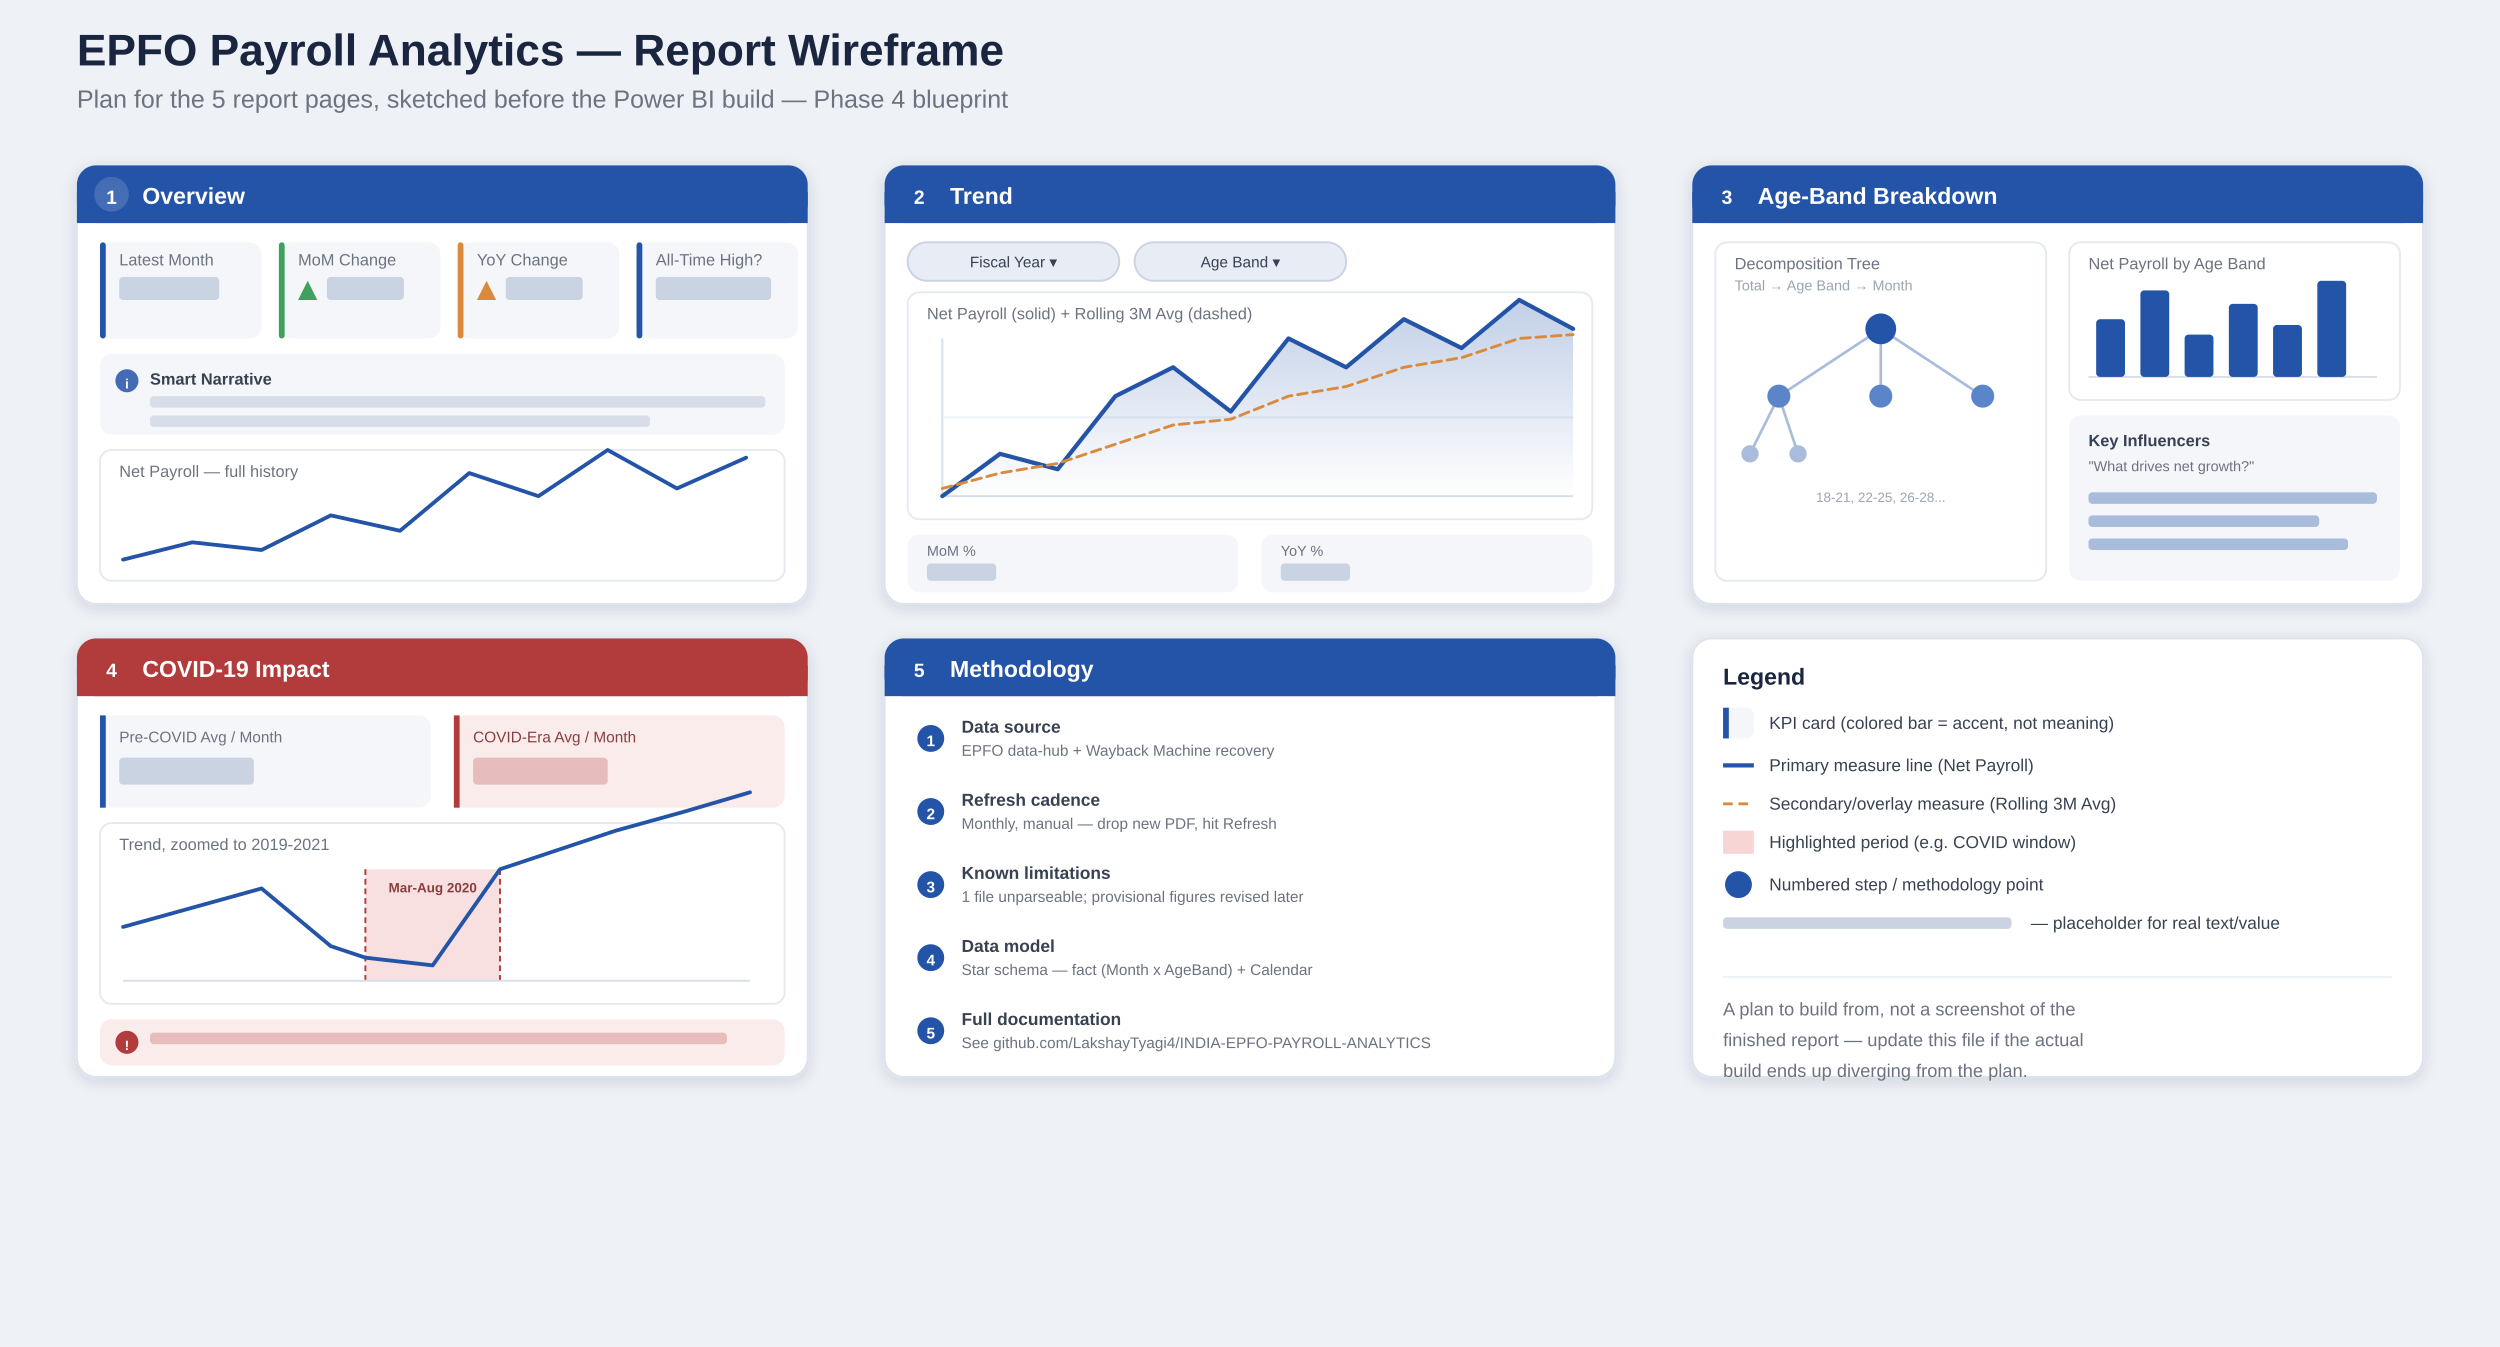
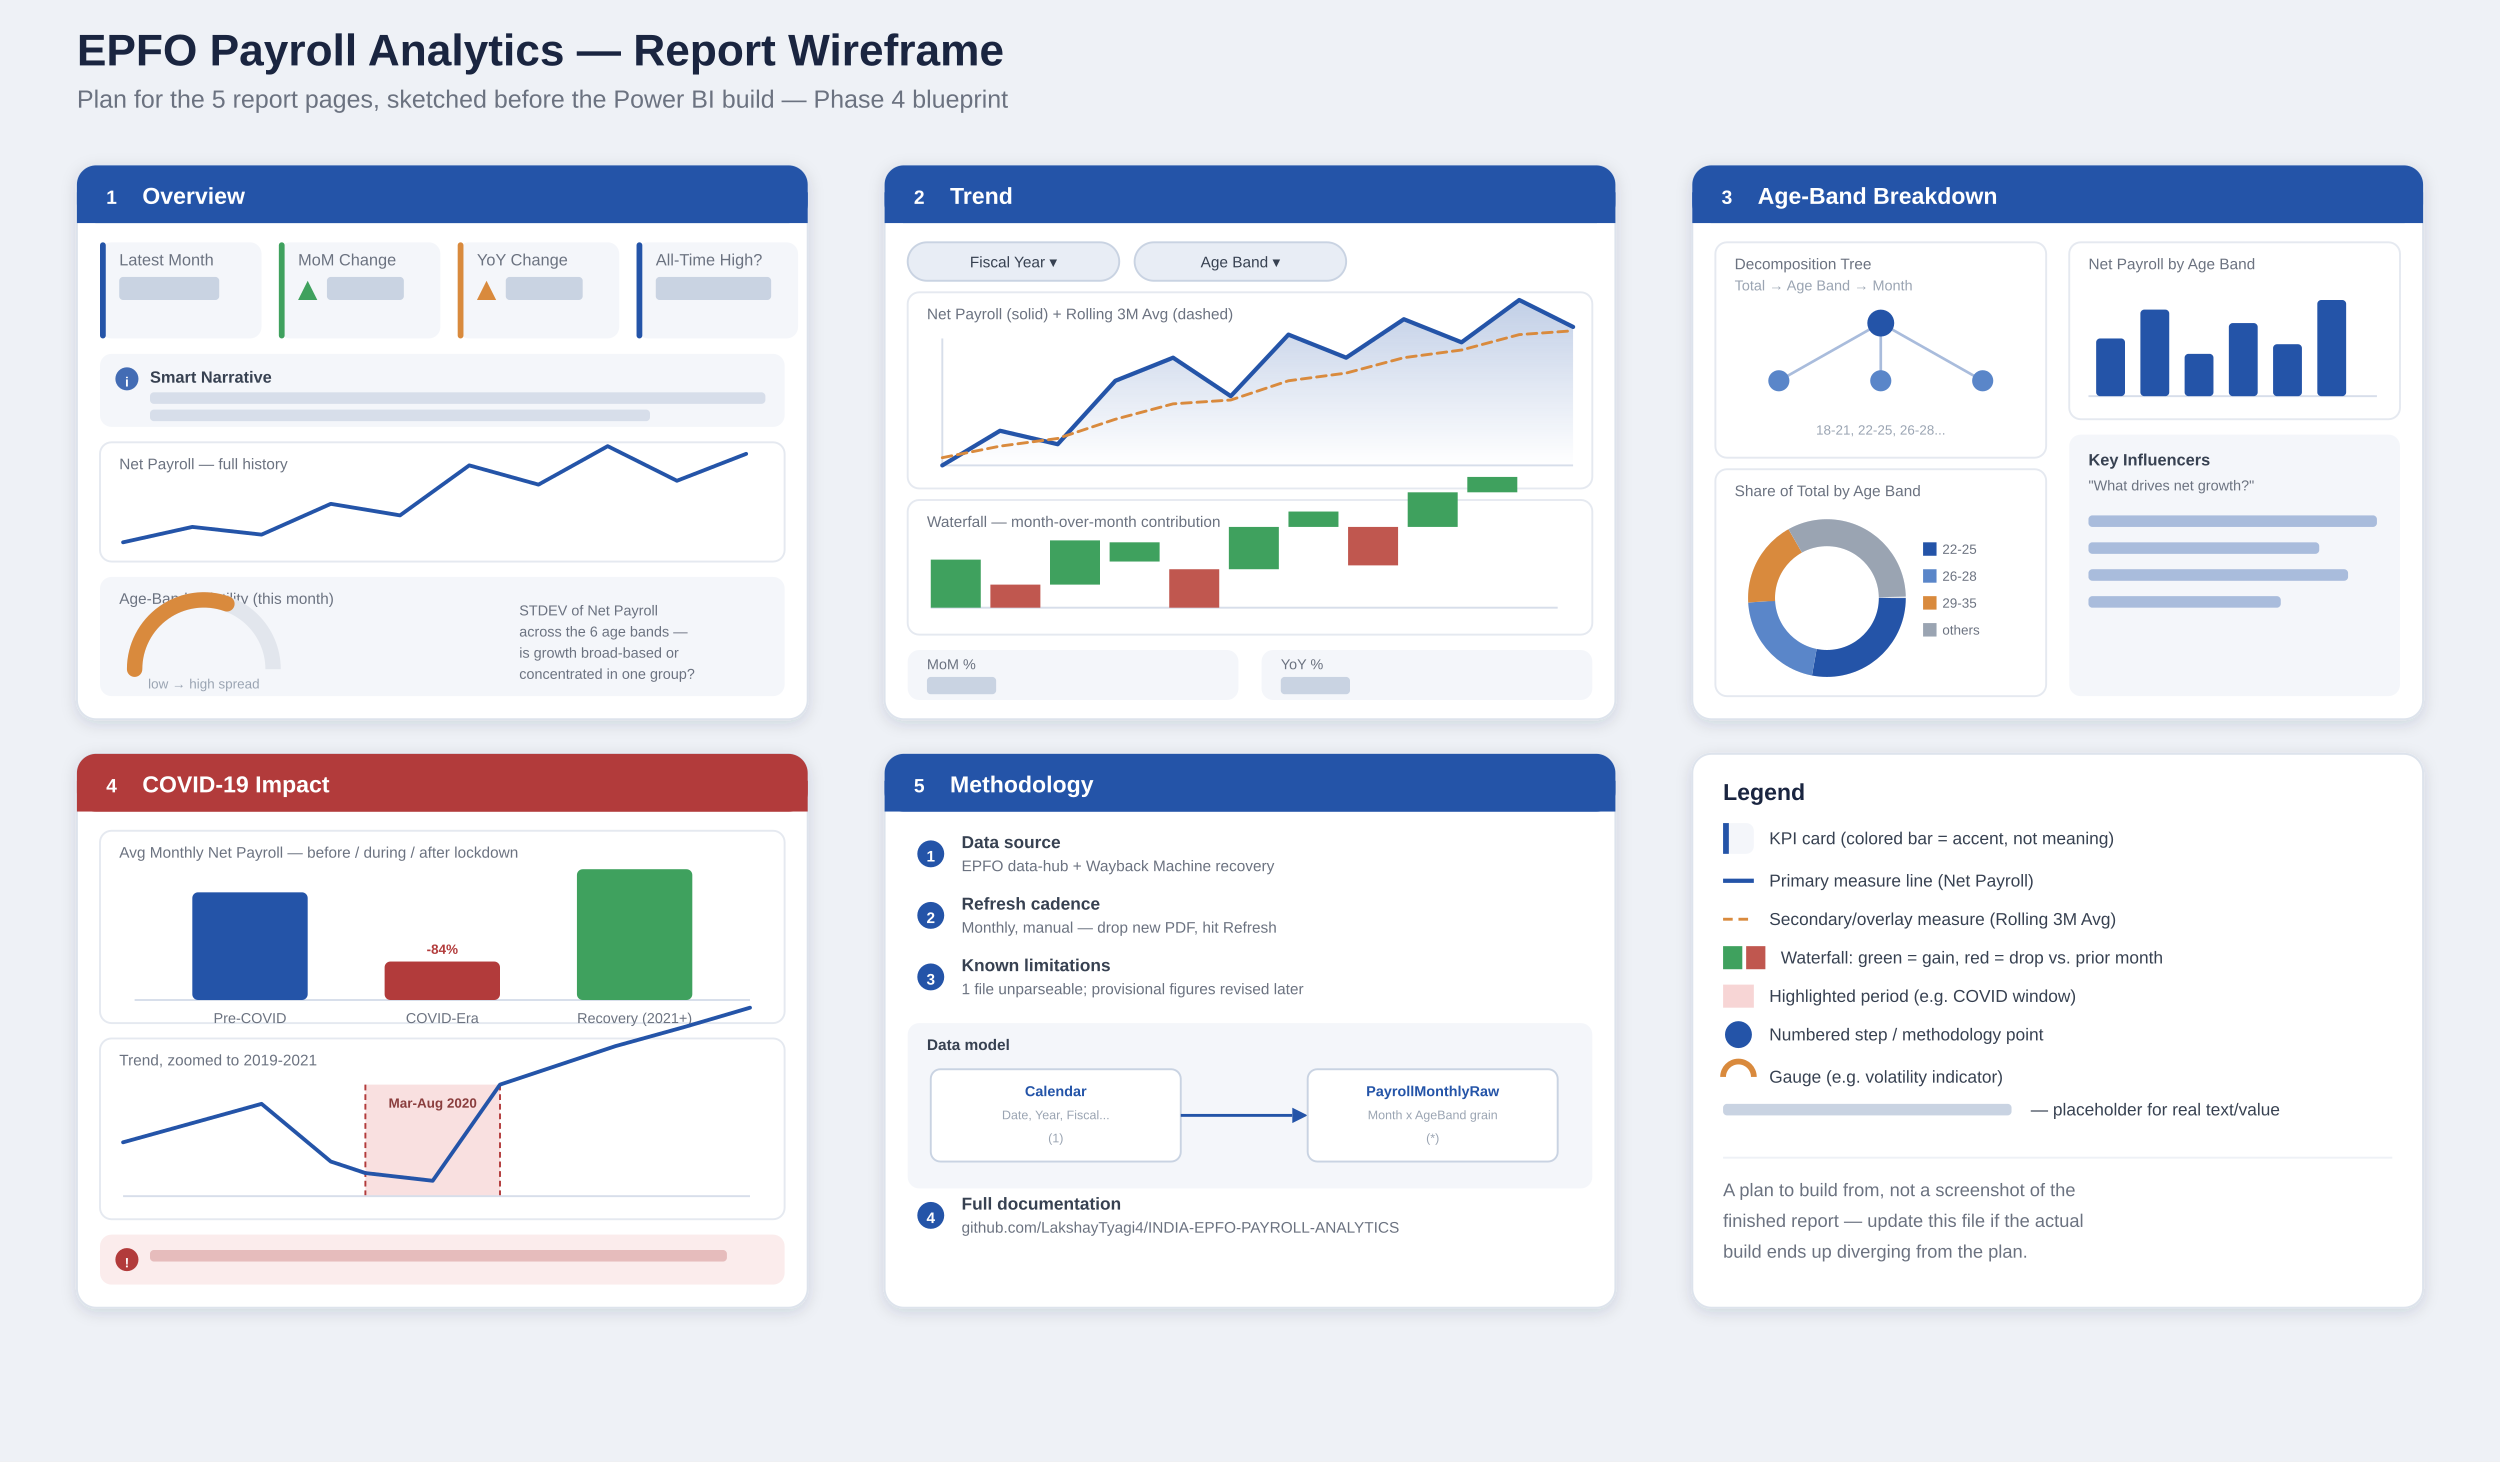
- <svg xmlns="http://www.w3.org/2000/svg" viewBox="0 0 1300 700" font-family="Segoe UI, Arial, sans-serif">
+ <svg xmlns="http://www.w3.org/2000/svg" viewBox="0 0 1300 760" font-family="Segoe UI, Arial, sans-serif">
  <defs>
    <filter id="cardShadow" x="-20%" y="-20%" width="140%" height="140%">
      <feDropShadow dx="0" dy="2" stdDeviation="4" flood-color="#1a2540" flood-opacity="0.14" />
    </filter>
    <linearGradient id="areaFill" x1="0" y1="0" x2="0" y2="1">
      <stop offset="0%" stop-color="#2454A8" stop-opacity="0.28" />
      <stop offset="100%" stop-color="#2454A8" stop-opacity="0" />
    </linearGradient>
  </defs>
-   <rect x="0" y="0" width="1300" height="700" fill="#eef1f6" />
+   <rect x="0" y="0" width="1300" height="760" fill="#eef1f6" />
  <text x="40" y="34" font-size="23" font-weight="700" fill="#1a2540">EPFO Payroll Analytics — Report Wireframe</text>
  <text x="40" y="56" font-size="13" fill="#6b7280">Plan for the 5 report pages, sketched before the Power BI build — Phase 4 blueprint</text>
  <g transform="translate(40,86)">
-     <rect x="0" y="0" width="380" height="228" rx="10" fill="#ffffff" stroke="#dde3ec" filter="url(#cardShadow)" />
-     <rect x="0" y="0" width="380" height="30" rx="10" fill="#2454A8" />
-     <rect x="0" y="14" width="380" height="16" fill="#2454A8" />
-     <circle cx="18" cy="15" r="9" fill="#ffffff" opacity="0.15" />
+     <rect x="0" y="0" width="380" height="288" rx="10" fill="#ffffff" stroke="#dde3ec" filter="url(#cardShadow)" />
+     <rect x="0" y="0" width="380" height="30" rx="10" fill="#2454A8" />
+     <rect x="0" y="14" width="380" height="16" fill="#2454A8" />
    <text x="18" y="20" font-size="10" font-weight="700" fill="#ffffff" text-anchor="middle">1</text>
    <text x="34" y="20" font-size="12" font-weight="700" fill="#ffffff">Overview</text>
-     <g>
-       <rect x="12" y="40" width="84" height="50" rx="6" fill="#f4f6fa" />
-       <rect x="12" y="40" width="3" height="50" rx="1.5" fill="#2454A8" />
-       <rect x="105" y="40" width="84" height="50" rx="6" fill="#f4f6fa" />
-       <rect x="105" y="40" width="3" height="50" rx="1.5" fill="#3fa15e" />
-       <rect x="198" y="40" width="84" height="50" rx="6" fill="#f4f6fa" />
-       <rect x="198" y="40" width="3" height="50" rx="1.5" fill="#d98a3d" />
-       <rect x="291" y="40" width="84" height="50" rx="6" fill="#f4f6fa" />
-       <rect x="291" y="40" width="3" height="50" rx="1.5" fill="#2454A8" />
-     </g>
+     <rect x="12" y="40" width="84" height="50" rx="6" fill="#f4f6fa" />
+     <rect x="12" y="40" width="3" height="50" rx="1.5" fill="#2454A8" />
+     <rect x="105" y="40" width="84" height="50" rx="6" fill="#f4f6fa" />
+     <rect x="105" y="40" width="3" height="50" rx="1.5" fill="#3fa15e" />
+     <rect x="198" y="40" width="84" height="50" rx="6" fill="#f4f6fa" />
+     <rect x="198" y="40" width="3" height="50" rx="1.5" fill="#d98a3d" />
+     <rect x="291" y="40" width="84" height="50" rx="6" fill="#f4f6fa" />
+     <rect x="291" y="40" width="3" height="50" rx="1.5" fill="#2454A8" />
    <g font-size="8.5" fill="#6b7280">
      <text x="22" y="52">Latest Month</text>
      <rect x="22" y="58" width="52" height="12" rx="2" fill="#c9d3e2" />
      <text x="115" y="52">MoM Change</text>
      <g transform="translate(115,60)">
        <polygon points="0,10 5,0 10,10" fill="#3fa15e" />
      </g>
      <rect x="130" y="58" width="40" height="12" rx="2" fill="#c9d3e2" />
      <text x="208" y="52">YoY Change</text>
      <g transform="translate(208,60)">
        <polygon points="0,10 5,0 10,10" fill="#d98a3d" />
      </g>
      <rect x="223" y="58" width="40" height="12" rx="2" fill="#c9d3e2" />
      <text x="301" y="52">All-Time High?</text>
      <rect x="301" y="58" width="60" height="12" rx="2" fill="#c9d3e2" />
    </g>
-     <rect x="12" y="98" width="356" height="42" rx="6" fill="#f4f6fa" />
-     <circle cx="26" cy="112" r="6" fill="#2454A8" opacity="0.85" />
-     <text x="26" y="116" font-size="7" fill="#ffffff" text-anchor="middle" font-weight="700">i</text>
-     <text x="38" y="114" font-size="8.5" fill="#374151" font-weight="600">Smart Narrative</text>
-     <rect x="38" y="120" width="320" height="6" rx="2" fill="#d7deea" />
-     <rect x="38" y="130" width="260" height="6" rx="2" fill="#d7deea" />
-     <rect x="12" y="148" width="356" height="68" rx="6" fill="#ffffff" stroke="#e5e9f0" />
-     <text x="22" y="162" font-size="8.5" fill="#6b7280">Net Payroll — full history</text>
-     <polyline points="24,205 60,196 96,200 132,182 168,190 204,160 240,172 276,148 312,168 348,152" fill="none" stroke="#2454A8" stroke-width="2" stroke-linecap="round" stroke-linejoin="round" />
+     <rect x="12" y="98" width="356" height="38" rx="6" fill="#f4f6fa" />
+     <circle cx="26" cy="111" r="6" fill="#2454A8" opacity="0.85" />
+     <text x="26" y="115" font-size="7" fill="#ffffff" text-anchor="middle" font-weight="700">i</text>
+     <text x="38" y="113" font-size="8.5" fill="#374151" font-weight="600">Smart Narrative</text>
+     <rect x="38" y="118" width="320" height="6" rx="2" fill="#d7deea" />
+     <rect x="38" y="127" width="260" height="6" rx="2" fill="#d7deea" />
+     <rect x="12" y="144" width="356" height="62" rx="6" fill="#ffffff" stroke="#e5e9f0" />
+     <text x="22" y="158" font-size="8" fill="#6b7280">Net Payroll — full history</text>
+     <polyline points="24,196 60,188 96,192 132,176 168,182 204,156 240,166 276,146 312,164 348,150" fill="none" stroke="#2454A8" stroke-width="2" stroke-linecap="round" stroke-linejoin="round" />
+     <rect x="12" y="214" width="356" height="62" rx="6" fill="#f4f6fa" />
+     <text x="22" y="228" font-size="8" fill="#6b7280">Age-Band Volatility (this month)</text>
+     <g transform="translate(66,262)">
+       <path d="M -36,0 A 36,36 0 0 1 36,0" fill="none" stroke="#e2e6ed" stroke-width="8" />
+       <path d="M -36,0 A 36,36 0 0 1 12,-34" fill="none" stroke="#d98a3d" stroke-width="8" stroke-linecap="round" />
+       <circle cx="12" cy="-34" r="3.5" fill="#d98a3d" />
+     </g>
+     <text x="66" y="272" font-size="7" fill="#9aa4b2" text-anchor="middle">low → high spread</text>
+     <text x="230" y="234" font-size="7.5" fill="#6b7280">STDEV of Net Payroll</text>
+     <text x="230" y="245" font-size="7.5" fill="#6b7280">across the 6 age bands —</text>
+     <text x="230" y="256" font-size="7.5" fill="#6b7280">is growth broad-based or</text>
+     <text x="230" y="267" font-size="7.5" fill="#6b7280">concentrated in one group?</text>
  </g>
  <g transform="translate(460,86)">
-     <rect x="0" y="0" width="380" height="228" rx="10" fill="#ffffff" stroke="#dde3ec" filter="url(#cardShadow)" />
+     <rect x="0" y="0" width="380" height="288" rx="10" fill="#ffffff" stroke="#dde3ec" filter="url(#cardShadow)" />
    <rect x="0" y="0" width="380" height="30" rx="10" fill="#2454A8" />
    <rect x="0" y="14" width="380" height="16" fill="#2454A8" />
    <text x="18" y="20" font-size="10" font-weight="700" fill="#ffffff" text-anchor="middle">2</text>
    <text x="34" y="20" font-size="12" font-weight="700" fill="#ffffff">Trend</text>
    <rect x="12" y="40" width="110" height="20" rx="10" fill="#e8edf5" stroke="#c9d3e2" />
    <text x="67" y="53" font-size="8" fill="#374151" text-anchor="middle">Fiscal Year ▾</text>
    <rect x="130" y="40" width="110" height="20" rx="10" fill="#e8edf5" stroke="#c9d3e2" />
    <text x="185" y="53" font-size="8" fill="#374151" text-anchor="middle">Age Band ▾</text>
-     <rect x="12" y="66" width="356" height="118" rx="6" fill="#ffffff" stroke="#e5e9f0" />
-     <text x="22" y="80" font-size="8.5" fill="#6b7280">Net Payroll (solid) + Rolling 3M Avg (dashed)</text>
-     <line x1="30" y1="90" x2="30" y2="172" stroke="#d7deea" />
-     <line x1="30" y1="172" x2="358" y2="172" stroke="#d7deea" />
-     <line x1="30" y1="131" x2="358" y2="131" stroke="#eef1f6" />
-     <polygon points="30,172 60,150 90,158 120,120 150,105 180,128 210,90 240,105 270,80 300,95 330,70 358,85 358,172" fill="url(#areaFill)" />
-     <polyline points="30,172 60,150 90,158 120,120 150,105 180,128 210,90 240,105 270,80 300,95 330,70 358,85" fill="none" stroke="#2454A8" stroke-width="2.2" stroke-linecap="round" stroke-linejoin="round" />
-     <polyline points="30,168 60,160 90,155 120,145 150,135 180,132 210,120 240,115 270,105 300,100 330,90 358,88" fill="none" stroke="#d98a3d" stroke-width="1.5" stroke-dasharray="5,3" stroke-linecap="round" />
-     <rect x="12" y="192" width="172" height="30" rx="6" fill="#f4f6fa" />
-     <text x="22" y="203" font-size="7.5" fill="#6b7280">MoM %</text>
-     <rect x="22" y="207" width="36" height="9" rx="2" fill="#c9d3e2" />
-     <rect x="196" y="192" width="172" height="30" rx="6" fill="#f4f6fa" />
-     <text x="206" y="203" font-size="7.5" fill="#6b7280">YoY %</text>
-     <rect x="206" y="207" width="36" height="9" rx="2" fill="#c9d3e2" />
+     <rect x="12" y="66" width="356" height="102" rx="6" fill="#ffffff" stroke="#e5e9f0" />
+     <text x="22" y="80" font-size="8" fill="#6b7280">Net Payroll (solid) + Rolling 3M Avg (dashed)</text>
+     <line x1="30" y1="90" x2="30" y2="156" stroke="#d7deea" />
+     <line x1="30" y1="156" x2="358" y2="156" stroke="#d7deea" />
+     <polygon points="30,156 60,138 90,145 120,112 150,100 180,120 210,88 240,100 270,80 300,92 330,70 358,84 358,156" fill="url(#areaFill)" />
+     <polyline points="30,156 60,138 90,145 120,112 150,100 180,120 210,88 240,100 270,80 300,92 330,70 358,84" fill="none" stroke="#2454A8" stroke-width="2.2" stroke-linecap="round" stroke-linejoin="round" />
+     <polyline points="30,152 60,146 90,142 120,132 150,124 180,122 210,112 240,108 270,100 300,96 330,88 358,86" fill="none" stroke="#d98a3d" stroke-width="1.5" stroke-dasharray="5,3" stroke-linecap="round" />
+     <rect x="12" y="174" width="356" height="70" rx="6" fill="#ffffff" stroke="#e5e9f0" />
+     <text x="22" y="188" font-size="8" fill="#6b7280">Waterfall — month-over-month contribution</text>
+     <line x1="24" y1="230" x2="350" y2="230" stroke="#d7deea" />
+     <g>
+       <rect x="24" y="205" width="26" height="25" fill="#3fa15e" />
+       <rect x="55" y="218" width="26" height="12" fill="#c0574f" />
+       <rect x="86" y="195" width="26" height="23" fill="#3fa15e" />
+       <rect x="117" y="196" width="26" height="10" fill="#3fa15e" />
+       <rect x="148" y="210" width="26" height="20" fill="#c0574f" />
+       <rect x="179" y="188" width="26" height="22" fill="#3fa15e" />
+       <rect x="210" y="180" width="26" height="8" fill="#3fa15e" />
+       <rect x="241" y="188" width="26" height="20" fill="#c0574f" />
+       <rect x="272" y="170" width="26" height="18" fill="#3fa15e" />
+       <rect x="303" y="162" width="26" height="8" fill="#3fa15e" />
+     </g>
+     <rect x="12" y="252" width="172" height="26" rx="6" fill="#f4f6fa" />
+     <text x="22" y="262" font-size="7.5" fill="#6b7280">MoM %</text>
+     <rect x="22" y="266" width="36" height="9" rx="2" fill="#c9d3e2" />
+     <rect x="196" y="252" width="172" height="26" rx="6" fill="#f4f6fa" />
+     <text x="206" y="262" font-size="7.5" fill="#6b7280">YoY %</text>
+     <rect x="206" y="266" width="36" height="9" rx="2" fill="#c9d3e2" />
  </g>
  <g transform="translate(880,86)">
-     <rect x="0" y="0" width="380" height="228" rx="10" fill="#ffffff" stroke="#dde3ec" filter="url(#cardShadow)" />
+     <rect x="0" y="0" width="380" height="288" rx="10" fill="#ffffff" stroke="#dde3ec" filter="url(#cardShadow)" />
    <rect x="0" y="0" width="380" height="30" rx="10" fill="#2454A8" />
    <rect x="0" y="14" width="380" height="16" fill="#2454A8" />
    <text x="18" y="20" font-size="10" font-weight="700" fill="#ffffff" text-anchor="middle">3</text>
    <text x="34" y="20" font-size="12" font-weight="700" fill="#ffffff">Age-Band Breakdown</text>
-     <rect x="12" y="40" width="172" height="176" rx="6" fill="#ffffff" stroke="#e5e9f0" />
-     <text x="22" y="54" font-size="8.5" fill="#6b7280">Decomposition Tree</text>
+     <rect x="12" y="40" width="172" height="112" rx="6" fill="#ffffff" stroke="#e5e9f0" />
+     <text x="22" y="54" font-size="8" fill="#6b7280">Decomposition Tree</text>
    <text x="22" y="65" font-size="7.5" fill="#9aa4b2">Total → Age Band → Month</text>
    <g stroke="#a9bcdc" stroke-width="1.4" fill="none">
-       <line x1="98" y1="85" x2="45" y2="120" />
-       <line x1="98" y1="85" x2="98" y2="120" />
-       <line x1="98" y1="85" x2="151" y2="120" />
-       <line x1="45" y1="120" x2="30" y2="150" />
-       <line x1="45" y1="120" x2="55" y2="150" />
-     </g>
-     <circle cx="98" cy="85" r="8" fill="#2454A8" />
-     <circle cx="45" cy="120" r="6" fill="#5a86c9" />
-     <circle cx="98" cy="120" r="6" fill="#5a86c9" />
-     <circle cx="151" cy="120" r="6" fill="#5a86c9" />
-     <circle cx="30" cy="150" r="4.5" fill="#a9bcdc" />
-     <circle cx="55" cy="150" r="4.5" fill="#a9bcdc" />
-     <text x="98" y="175" font-size="7" fill="#9aa4b2" text-anchor="middle">18-21, 22-25, 26-28...</text>
-     <rect x="196" y="40" width="172" height="82" rx="6" fill="#ffffff" stroke="#e5e9f0" />
-     <text x="206" y="54" font-size="8.5" fill="#6b7280">Net Payroll by Age Band</text>
-     <line x1="206" y1="110" x2="356" y2="110" stroke="#d7deea" />
+       <line x1="98" y1="82" x2="45" y2="112" />
+       <line x1="98" y1="82" x2="98" y2="112" />
+       <line x1="98" y1="82" x2="151" y2="112" />
+     </g>
+     <circle cx="98" cy="82" r="7" fill="#2454A8" />
+     <circle cx="45" cy="112" r="5.5" fill="#5a86c9" />
+     <circle cx="98" cy="112" r="5.5" fill="#5a86c9" />
+     <circle cx="151" cy="112" r="5.5" fill="#5a86c9" />
+     <text x="98" y="140" font-size="7" fill="#9aa4b2" text-anchor="middle">18-21, 22-25, 26-28...</text>
+     <rect x="12" y="158" width="172" height="118" rx="6" fill="#ffffff" stroke="#e5e9f0" />
+     <text x="22" y="172" font-size="8" fill="#6b7280">Share of Total by Age Band</text>
+     <g transform="translate(70,225)">
+       <circle r="34" fill="none" stroke="#e2e6ed" stroke-width="14" />
+       <circle r="34" fill="none" stroke="#2454A8" stroke-width="14" stroke-dasharray="60 154" stroke-dashoffset="0" />
+       <circle r="34" fill="none" stroke="#5a86c9" stroke-width="14" stroke-dasharray="45 169" stroke-dashoffset="-60" />
+       <circle r="34" fill="none" stroke="#d98a3d" stroke-width="14" stroke-dasharray="38 176" stroke-dashoffset="-105" />
+       <circle r="34" fill="none" stroke="#9aa4b2" stroke-width="14" stroke-dasharray="70 144" stroke-dashoffset="-143" />
+     </g>
+     <g font-size="7" fill="#6b7280">
+       <rect x="120" y="196" width="7" height="7" fill="#2454A8" />
+       <text x="130" y="202">22-25</text>
+       <rect x="120" y="210" width="7" height="7" fill="#5a86c9" />
+       <text x="130" y="216">26-28</text>
+       <rect x="120" y="224" width="7" height="7" fill="#d98a3d" />
+       <text x="130" y="230">29-35</text>
+       <rect x="120" y="238" width="7" height="7" fill="#9aa4b2" />
+       <text x="130" y="244">others</text>
+     </g>
+     <rect x="196" y="40" width="172" height="92" rx="6" fill="#ffffff" stroke="#e5e9f0" />
+     <text x="206" y="54" font-size="8" fill="#6b7280">Net Payroll by Age Band</text>
+     <line x1="206" y1="120" x2="356" y2="120" stroke="#d7deea" />
    <g fill="#2454A8">
-       <rect x="210" y="80" width="15" height="30" rx="2" />
-       <rect x="233" y="65" width="15" height="45" rx="2" />
-       <rect x="256" y="88" width="15" height="22" rx="2" />
-       <rect x="279" y="72" width="15" height="38" rx="2" />
-       <rect x="302" y="83" width="15" height="27" rx="2" />
-       <rect x="325" y="60" width="15" height="50" rx="2" />
-     </g>
-     <rect x="196" y="130" width="172" height="86" rx="6" fill="#f4f6fa" />
-     <text x="206" y="146" font-size="8.5" fill="#374151" font-weight="600">Key Influencers</text>
-     <text x="206" y="159" font-size="7.5" fill="#6b7280">"What drives net growth?"</text>
+       <rect x="210" y="90" width="15" height="30" rx="2" />
+       <rect x="233" y="75" width="15" height="45" rx="2" />
+       <rect x="256" y="98" width="15" height="22" rx="2" />
+       <rect x="279" y="82" width="15" height="38" rx="2" />
+       <rect x="302" y="93" width="15" height="27" rx="2" />
+       <rect x="325" y="70" width="15" height="50" rx="2" />
+     </g>
+     <rect x="196" y="140" width="172" height="136" rx="6" fill="#f4f6fa" />
+     <text x="206" y="156" font-size="8.5" fill="#374151" font-weight="600">Key Influencers</text>
+     <text x="206" y="169" font-size="7.5" fill="#6b7280">"What drives net growth?"</text>
    <g fill="#a9bcdc">
-       <rect x="206" y="170" width="150" height="6" rx="2" />
-       <rect x="206" y="182" width="120" height="6" rx="2" />
-       <rect x="206" y="194" width="135" height="6" rx="2" />
-     </g>
-   </g>
-   <g transform="translate(40,332)">
-     <rect x="0" y="0" width="380" height="228" rx="10" fill="#ffffff" stroke="#dde3ec" filter="url(#cardShadow)" />
+       <rect x="206" y="182" width="150" height="6" rx="2" />
+       <rect x="206" y="196" width="120" height="6" rx="2" />
+       <rect x="206" y="210" width="135" height="6" rx="2" />
+       <rect x="206" y="224" width="100" height="6" rx="2" />
+     </g>
+   </g>
+   <g transform="translate(40,392)">
+     <rect x="0" y="0" width="380" height="288" rx="10" fill="#ffffff" stroke="#dde3ec" filter="url(#cardShadow)" />
    <rect x="0" y="0" width="380" height="30" rx="10" fill="#b23b3b" />
    <rect x="0" y="14" width="380" height="16" fill="#b23b3b" />
    <text x="18" y="20" font-size="10" font-weight="700" fill="#ffffff" text-anchor="middle">4</text>
    <text x="34" y="20" font-size="12" font-weight="700" fill="#ffffff">COVID-19 Impact</text>
-     <rect x="12" y="40" width="172" height="48" rx="6" fill="#f4f6fa" />
-     <rect x="12" y="40" width="3" height="48" fill="#2454A8" />
-     <text x="22" y="54" font-size="8" fill="#6b7280">Pre-COVID Avg / Month</text>
-     <rect x="22" y="62" width="70" height="14" rx="2" fill="#c9d3e2" />
-     <rect x="196" y="40" width="172" height="48" rx="6" fill="#fbecec" />
-     <rect x="196" y="40" width="3" height="48" fill="#b23b3b" />
-     <text x="206" y="54" font-size="8" fill="#8a3d3d">COVID-Era Avg / Month</text>
-     <rect x="206" y="62" width="70" height="14" rx="2" fill="#e6bcbc" />
-     <rect x="12" y="96" width="356" height="94" rx="6" fill="#ffffff" stroke="#e5e9f0" />
-     <text x="22" y="110" font-size="8.5" fill="#6b7280">Trend, zoomed to 2019-2021</text>
-     <rect x="150" y="120" width="70" height="58" fill="#e57373" opacity="0.22" />
-     <line x1="150" y1="120" x2="150" y2="178" stroke="#b23b3b" stroke-dasharray="3,2" />
-     <line x1="220" y1="120" x2="220" y2="178" stroke="#b23b3b" stroke-dasharray="3,2" />
-     <text x="185" y="132" font-size="7" fill="#8a3d3d" text-anchor="middle" font-weight="600">Mar-Aug 2020</text>
-     <line x1="24" y1="178" x2="350" y2="178" stroke="#d7deea" />
-     <polyline points="24,150 60,140 96,130 132,160 150,166 185,170 220,120 250,110 280,100 316,90 350,80" fill="none" stroke="#2454A8" stroke-width="2" stroke-linecap="round" stroke-linejoin="round" />
-     <rect x="12" y="198" width="356" height="24" rx="6" fill="#fbecec" />
-     <circle cx="26" cy="210" r="6" fill="#b23b3b" />
-     <text x="26" y="214" font-size="7" fill="#ffffff" text-anchor="middle" font-weight="700">!</text>
-     <rect x="38" y="205" width="300" height="6" rx="2" fill="#e6bcbc" />
-     <text x="345" y="198" font-size="0"> </text>
-   </g>
-   <g transform="translate(460,332)">
-     <rect x="0" y="0" width="380" height="228" rx="10" fill="#ffffff" stroke="#dde3ec" filter="url(#cardShadow)" />
+     <rect x="12" y="40" width="356" height="100" rx="6" fill="#ffffff" stroke="#e5e9f0" />
+     <text x="22" y="54" font-size="8" fill="#6b7280">Avg Monthly Net Payroll — before / during / after lockdown</text>
+     <line x1="30" y1="128" x2="350" y2="128" stroke="#d7deea" />
+     <rect x="60" y="72" width="60" height="56" rx="3" fill="#2454A8" />
+     <text x="90" y="140" font-size="7.5" fill="#6b7280" text-anchor="middle">Pre-COVID</text>
+     <rect x="160" y="108" width="60" height="20" rx="3" fill="#b23b3b" />
+     <text x="190" y="140" font-size="7.5" fill="#6b7280" text-anchor="middle">COVID-Era</text>
+     <text x="190" y="104" font-size="7" fill="#b23b3b" text-anchor="middle" font-weight="700">-84%</text>
+     <rect x="260" y="60" width="60" height="68" rx="3" fill="#3fa15e" />
+     <text x="290" y="140" font-size="7.5" fill="#6b7280" text-anchor="middle">Recovery (2021+)</text>
+     <rect x="12" y="148" width="356" height="94" rx="6" fill="#ffffff" stroke="#e5e9f0" />
+     <text x="22" y="162" font-size="8" fill="#6b7280">Trend, zoomed to 2019-2021</text>
+     <rect x="150" y="172" width="70" height="58" fill="#e57373" opacity="0.22" />
+     <line x1="150" y1="172" x2="150" y2="230" stroke="#b23b3b" stroke-dasharray="3,2" />
+     <line x1="220" y1="172" x2="220" y2="230" stroke="#b23b3b" stroke-dasharray="3,2" />
+     <text x="185" y="184" font-size="7" fill="#8a3d3d" text-anchor="middle" font-weight="600">Mar-Aug 2020</text>
+     <line x1="24" y1="230" x2="350" y2="230" stroke="#d7deea" />
+     <polyline points="24,202 60,192 96,182 132,212 150,218 185,222 220,172 250,162 280,152 316,142 350,132" fill="none" stroke="#2454A8" stroke-width="2" stroke-linecap="round" stroke-linejoin="round" />
+     <rect x="12" y="250" width="356" height="26" rx="6" fill="#fbecec" />
+     <circle cx="26" cy="263" r="6" fill="#b23b3b" />
+     <text x="26" y="267" font-size="7" fill="#ffffff" text-anchor="middle" font-weight="700">!</text>
+     <rect x="38" y="258" width="300" height="6" rx="2" fill="#e6bcbc" />
+   </g>
+   <g transform="translate(460,392)">
+     <rect x="0" y="0" width="380" height="288" rx="10" fill="#ffffff" stroke="#dde3ec" filter="url(#cardShadow)" />
    <rect x="0" y="0" width="380" height="30" rx="10" fill="#2454A8" />
    <rect x="0" y="14" width="380" height="16" fill="#2454A8" />
    <text x="18" y="20" font-size="10" font-weight="700" fill="#ffffff" text-anchor="middle">5</text>
    <text x="34" y="20" font-size="12" font-weight="700" fill="#ffffff">Methodology</text>
-     <g>
-       <circle cx="24" cy="52" r="7" fill="#2454A8" />
-       <text x="24" y="56" font-size="8" fill="#ffffff" text-anchor="middle" font-weight="700">1</text>
-       <text x="40" y="49" font-size="9" font-weight="600" fill="#374151">Data source</text>
-       <text x="40" y="61" font-size="8" fill="#6b7280">EPFO data-hub + Wayback Machine recovery</text>
-       <circle cx="24" cy="90" r="7" fill="#2454A8" />
-       <text x="24" y="94" font-size="8" fill="#ffffff" text-anchor="middle" font-weight="700">2</text>
-       <text x="40" y="87" font-size="9" font-weight="600" fill="#374151">Refresh cadence</text>
-       <text x="40" y="99" font-size="8" fill="#6b7280">Monthly, manual — drop new PDF, hit Refresh</text>
-       <circle cx="24" cy="128" r="7" fill="#2454A8" />
-       <text x="24" y="132" font-size="8" fill="#ffffff" text-anchor="middle" font-weight="700">3</text>
-       <text x="40" y="125" font-size="9" font-weight="600" fill="#374151">Known limitations</text>
-       <text x="40" y="137" font-size="8" fill="#6b7280">1 file unparseable; provisional figures revised later</text>
-       <circle cx="24" cy="166" r="7" fill="#2454A8" />
-       <text x="24" y="170" font-size="8" fill="#ffffff" text-anchor="middle" font-weight="700">4</text>
-       <text x="40" y="163" font-size="9" font-weight="600" fill="#374151">Data model</text>
-       <text x="40" y="175" font-size="8" fill="#6b7280">Star schema — fact (Month x AgeBand) + Calendar</text>
-       <circle cx="24" cy="204" r="7" fill="#2454A8" />
-       <text x="24" y="208" font-size="8" fill="#ffffff" text-anchor="middle" font-weight="700">5</text>
-       <text x="40" y="201" font-size="9" font-weight="600" fill="#374151">Full documentation</text>
-       <text x="40" y="213" font-size="8" fill="#6b7280">See github.com/LakshayTyagi4/INDIA-EPFO-PAYROLL-ANALYTICS</text>
-     </g>
-   </g>
-   <g transform="translate(880,332)">
-     <rect x="0" y="0" width="380" height="228" rx="10" fill="#ffffff" stroke="#dde3ec" filter="url(#cardShadow)" />
+     <circle cx="24" cy="52" r="7" fill="#2454A8" />
+     <text x="24" y="56" font-size="8" fill="#ffffff" text-anchor="middle" font-weight="700">1</text>
+     <text x="40" y="49" font-size="9" font-weight="600" fill="#374151">Data source</text>
+     <text x="40" y="61" font-size="8" fill="#6b7280">EPFO data-hub + Wayback Machine recovery</text>
+     <circle cx="24" cy="84" r="7" fill="#2454A8" />
+     <text x="24" y="88" font-size="8" fill="#ffffff" text-anchor="middle" font-weight="700">2</text>
+     <text x="40" y="81" font-size="9" font-weight="600" fill="#374151">Refresh cadence</text>
+     <text x="40" y="93" font-size="8" fill="#6b7280">Monthly, manual — drop new PDF, hit Refresh</text>
+     <circle cx="24" cy="116" r="7" fill="#2454A8" />
+     <text x="24" y="120" font-size="8" fill="#ffffff" text-anchor="middle" font-weight="700">3</text>
+     <text x="40" y="113" font-size="9" font-weight="600" fill="#374151">Known limitations</text>
+     <text x="40" y="125" font-size="8" fill="#6b7280">1 file unparseable; provisional figures revised later</text>
+     <rect x="12" y="140" width="356" height="86" rx="6" fill="#f4f6fa" />
+     <text x="22" y="154" font-size="8" fill="#374151" font-weight="600">Data model</text>
+     <rect x="24" y="164" width="130" height="48" rx="5" fill="#ffffff" stroke="#c9d3e2" />
+     <text x="89" y="178" font-size="7.5" fill="#2454A8" font-weight="700" text-anchor="middle">Calendar</text>
+     <text x="89" y="190" font-size="6.5" fill="#9aa4b2" text-anchor="middle">Date, Year, Fiscal...</text>
+     <text x="89" y="202" font-size="6.5" fill="#9aa4b2" text-anchor="middle">(1)</text>
+     <line x1="154" y1="188" x2="212" y2="188" stroke="#2454A8" stroke-width="1.5" />
+     <polygon points="212,184 220,188 212,192" fill="#2454A8" />
+     <rect x="220" y="164" width="130" height="48" rx="5" fill="#ffffff" stroke="#c9d3e2" />
+     <text x="285" y="178" font-size="7.5" fill="#2454A8" font-weight="700" text-anchor="middle">PayrollMonthlyRaw</text>
+     <text x="285" y="190" font-size="6.5" fill="#9aa4b2" text-anchor="middle">Month x AgeBand grain</text>
+     <text x="285" y="202" font-size="6.5" fill="#9aa4b2" text-anchor="middle">(*)</text>
+     <circle cx="24" cy="240" r="7" fill="#2454A8" />
+     <text x="24" y="244" font-size="8" fill="#ffffff" text-anchor="middle" font-weight="700">4</text>
+     <text x="40" y="237" font-size="9" font-weight="600" fill="#374151">Full documentation</text>
+     <text x="40" y="249" font-size="8" fill="#6b7280">github.com/LakshayTyagi4/INDIA-EPFO-PAYROLL-ANALYTICS</text>
+   </g>
+   <g transform="translate(880,392)">
+     <rect x="0" y="0" width="380" height="288" rx="10" fill="#ffffff" stroke="#dde3ec" filter="url(#cardShadow)" />
    <text x="16" y="24" font-size="12" font-weight="700" fill="#1a2540">Legend</text>
    <rect x="16" y="36" width="16" height="16" rx="4" fill="#f4f6fa" />
    <rect x="16" y="36" width="3" height="16" fill="#2454A8" />
    <text x="40" y="47" font-size="9" fill="#374151">KPI card (colored bar = accent, not meaning)</text>
    <line x1="16" y1="66" x2="32" y2="66" stroke="#2454A8" stroke-width="2.2" />
    <text x="40" y="69" font-size="9" fill="#374151">Primary measure line (Net Payroll)</text>
    <line x1="16" y1="86" x2="32" y2="86" stroke="#d98a3d" stroke-width="1.5" stroke-dasharray="5,3" />
    <text x="40" y="89" font-size="9" fill="#374151">Secondary/overlay measure (Rolling 3M Avg)</text>
-     <rect x="16" y="100" width="16" height="12" fill="#e57373" opacity="0.3" />
-     <text x="40" y="109" font-size="9" fill="#374151">Highlighted period (e.g. COVID window)</text>
-     <circle cx="24" cy="128" r="7" fill="#2454A8" />
-     <text x="40" y="131" font-size="9" fill="#374151">Numbered step / methodology point</text>
-     <rect x="16" y="145" width="150" height="6" rx="2" fill="#c9d3e2" />
-     <text x="176" y="151" font-size="9" fill="#374151">— placeholder for real text/value</text>
-     <line x1="16" y1="176" x2="364" y2="176" stroke="#eef1f6" />
-     <text x="16" y="196" font-size="9.5" fill="#6b7280">A plan to build from, not a screenshot of the</text>
-     <text x="16" y="212" font-size="9.5" fill="#6b7280">finished report — update this file if the actual</text>
-     <text x="16" y="228" font-size="9.5" fill="#6b7280">build ends up diverging from the plan.</text>
+     <rect x="16" y="100" width="10" height="12" fill="#3fa15e" />
+     <rect x="28" y="100" width="10" height="12" fill="#c0574f" />
+     <text x="46" y="109" font-size="9" fill="#374151">Waterfall: green = gain, red = drop vs. prior month</text>
+     <rect x="16" y="120" width="16" height="12" fill="#e57373" opacity="0.3" />
+     <text x="40" y="129" font-size="9" fill="#374151">Highlighted period (e.g. COVID window)</text>
+     <circle cx="24" cy="146" r="7" fill="#2454A8" />
+     <text x="40" y="149" font-size="9" fill="#374151">Numbered step / methodology point</text>
+     <path d="M 16,168 A 8,8 0 0 1 32,168" fill="none" stroke="#d98a3d" stroke-width="3" />
+     <text x="40" y="171" font-size="9" fill="#374151">Gauge (e.g. volatility indicator)</text>
+     <rect x="16" y="182" width="150" height="6" rx="2" fill="#c9d3e2" />
+     <text x="176" y="188" font-size="9" fill="#374151">— placeholder for real text/value</text>
+     <line x1="16" y1="210" x2="364" y2="210" stroke="#eef1f6" />
+     <text x="16" y="230" font-size="9.5" fill="#6b7280">A plan to build from, not a screenshot of the</text>
+     <text x="16" y="246" font-size="9.5" fill="#6b7280">finished report — update this file if the actual</text>
+     <text x="16" y="262" font-size="9.5" fill="#6b7280">build ends up diverging from the plan.</text>
  </g>
</svg>
